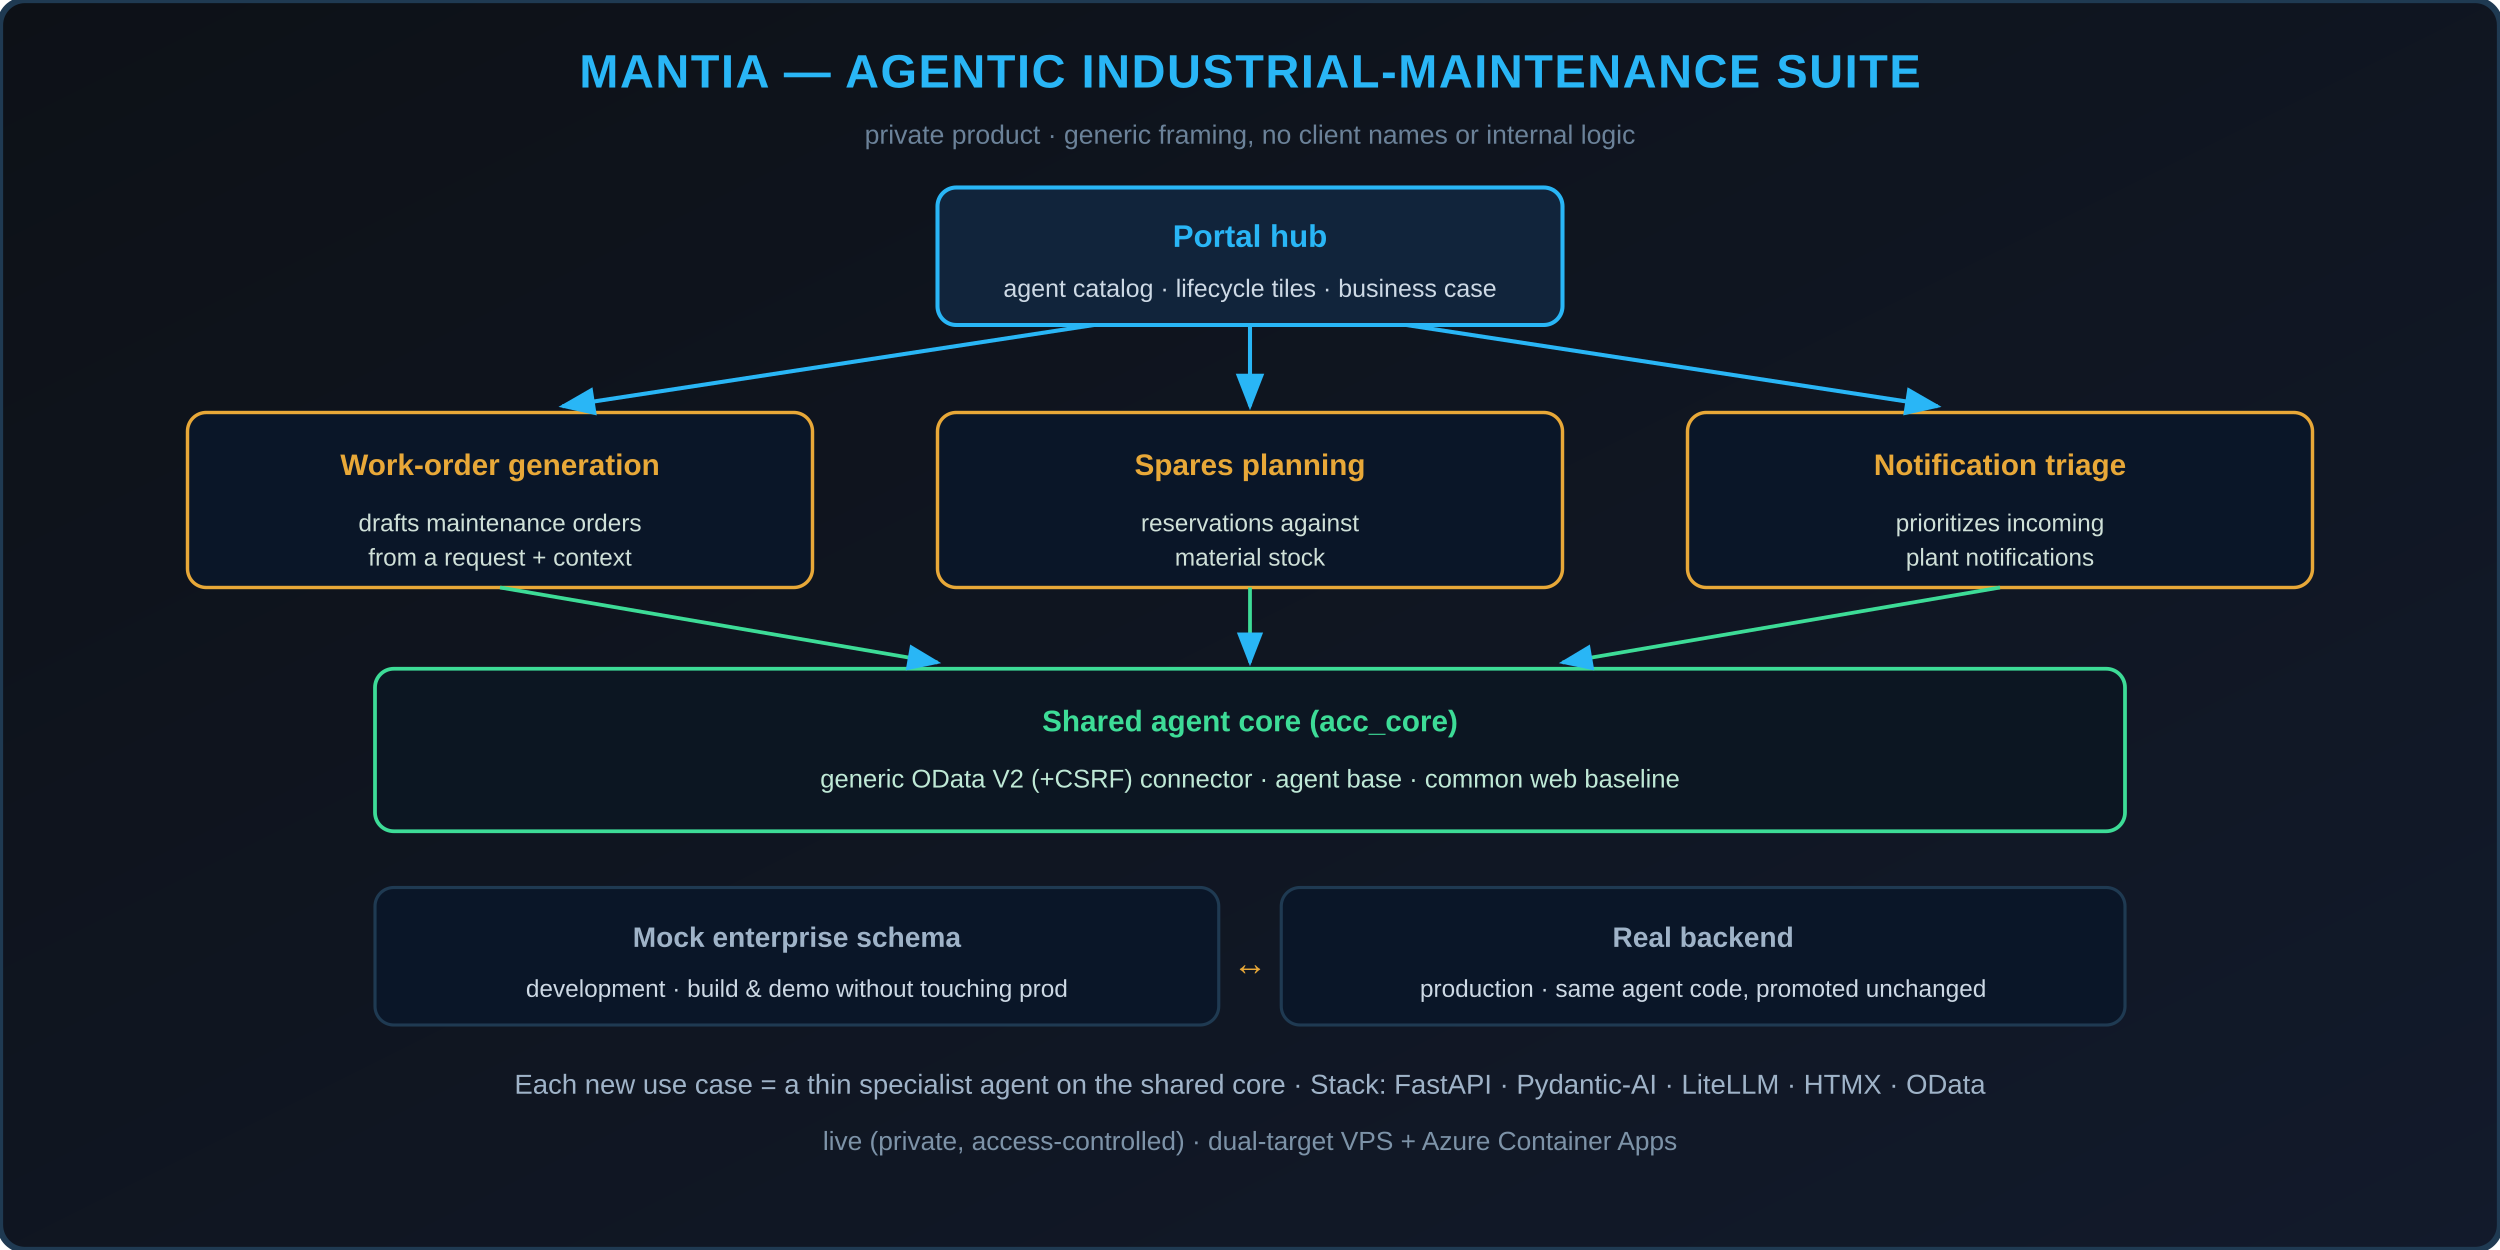
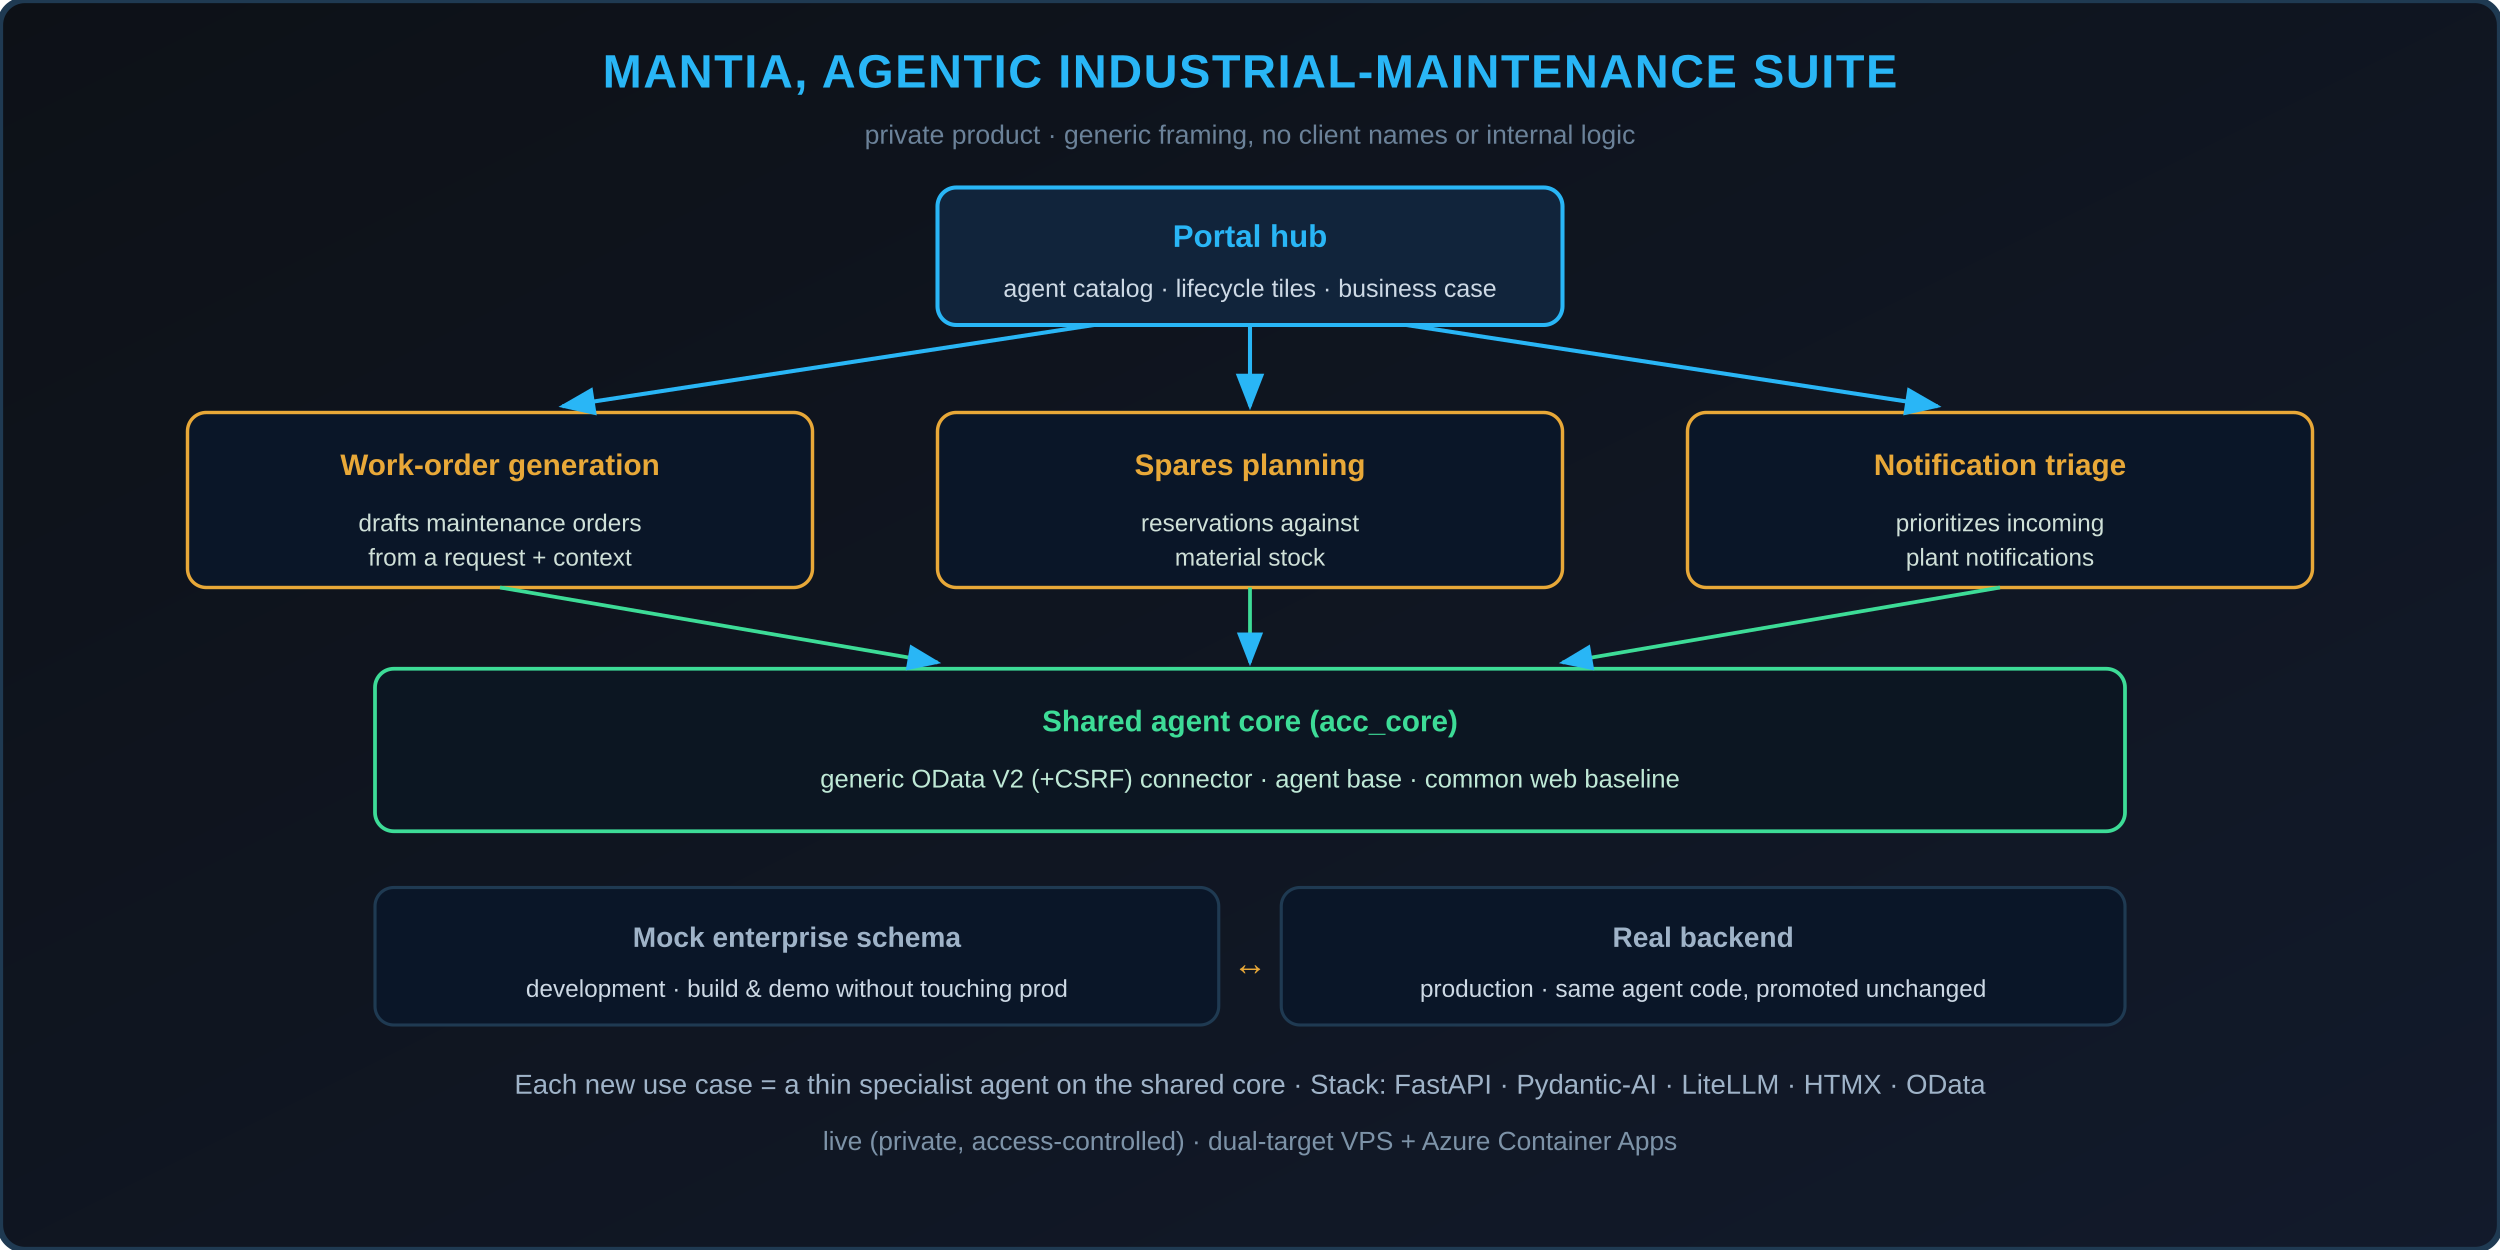
<svg xmlns="http://www.w3.org/2000/svg" viewBox="0 0 800 400" width="800" height="400">
  <defs>
    <linearGradient id="bgMA" x1="0%" y1="0%" x2="100%" y2="100%">
      <stop offset="0%" style="stop-color:#0d1117" />
      <stop offset="100%" style="stop-color:#121a2b" />
    </linearGradient>
    <marker id="arrMA" markerWidth="9" markerHeight="7" refX="8" refY="3.5" orient="auto">
      <polygon points="0 0,9 3.5,0 7" fill="#29B6F6" />
    </marker>
  </defs>
  <rect width="800" height="400" fill="url(#bgMA)" rx="8" />
  <rect x="0" y="0" width="800" height="400" fill="none" stroke="#1f3a52" stroke-width="2" rx="8" />
-   <text x="400" y="28" text-anchor="middle" font-family="Arial,sans-serif" font-size="15" font-weight="bold" fill="#29B6F6" letter-spacing="0.5">MANTIA — AGENTIC INDUSTRIAL-MAINTENANCE SUITE</text>
+   <text x="400" y="28" text-anchor="middle" font-family="Arial,sans-serif" font-size="15" font-weight="bold" fill="#29B6F6" letter-spacing="0.5">MANTIA, AGENTIC INDUSTRIAL-MAINTENANCE SUITE</text>
  <text x="400" y="46" text-anchor="middle" font-family="Arial,sans-serif" font-size="8.5" fill="#6b8299">private product · generic framing, no client names or internal logic</text>
  <g font-family="Arial,sans-serif">
    <rect x="300" y="60" width="200" height="44" rx="6" fill="#11243b" stroke="#29B6F6" stroke-width="1.3" />
    <text x="400" y="79" text-anchor="middle" font-size="10" font-weight="bold" fill="#29B6F6">Portal hub</text>
    <text x="400" y="95" text-anchor="middle" font-size="8" fill="#cdd9e5">agent catalog · lifecycle tiles · business case</text>
    <rect x="60" y="132" width="200" height="56" rx="6" fill="#0a1628" stroke="#e8a838" stroke-width="1.1" />
    <text x="160" y="152" text-anchor="middle" font-size="9.5" font-weight="bold" fill="#e8a838">Work-order generation</text>
    <text x="160" y="170" text-anchor="middle" font-size="7.8" fill="#cfe0d8">drafts maintenance orders</text>
    <text x="160" y="181" text-anchor="middle" font-size="7.8" fill="#cfe0d8">from a request + context</text>
    <rect x="300" y="132" width="200" height="56" rx="6" fill="#0a1628" stroke="#e8a838" stroke-width="1.1" />
    <text x="400" y="152" text-anchor="middle" font-size="9.5" font-weight="bold" fill="#e8a838">Spares planning</text>
    <text x="400" y="170" text-anchor="middle" font-size="7.8" fill="#cfe0d8">reservations against</text>
    <text x="400" y="181" text-anchor="middle" font-size="7.8" fill="#cfe0d8">material stock</text>
    <rect x="540" y="132" width="200" height="56" rx="6" fill="#0a1628" stroke="#e8a838" stroke-width="1.1" />
    <text x="640" y="152" text-anchor="middle" font-size="9.5" font-weight="bold" fill="#e8a838">Notification triage</text>
    <text x="640" y="170" text-anchor="middle" font-size="7.8" fill="#cfe0d8">prioritizes incoming</text>
    <text x="640" y="181" text-anchor="middle" font-size="7.8" fill="#cfe0d8">plant notifications</text>
    <line x1="350" y1="104" x2="180" y2="130" stroke="#29B6F6" stroke-width="1.3" marker-end="url(#arrMA)" />
    <line x1="400" y1="104" x2="400" y2="130" stroke="#29B6F6" stroke-width="1.3" marker-end="url(#arrMA)" />
    <line x1="450" y1="104" x2="620" y2="130" stroke="#29B6F6" stroke-width="1.3" marker-end="url(#arrMA)" />
    <rect x="120" y="214" width="560" height="52" rx="6" fill="#0c1622" stroke="#3ddc97" stroke-width="1.2" />
    <text x="400" y="234" text-anchor="middle" font-size="9.5" font-weight="bold" fill="#3ddc97">Shared agent core (acc_core)</text>
    <text x="400" y="252" text-anchor="middle" font-size="8.2" fill="#bfe9d6">generic OData V2 (+CSRF) connector · agent base · common web baseline</text>
    <line x1="160" y1="188" x2="300" y2="212" stroke="#3ddc97" stroke-width="1.2" marker-end="url(#arrMA)" />
    <line x1="400" y1="188" x2="400" y2="212" stroke="#3ddc97" stroke-width="1.2" marker-end="url(#arrMA)" />
    <line x1="640" y1="188" x2="500" y2="212" stroke="#3ddc97" stroke-width="1.2" marker-end="url(#arrMA)" />
    <rect x="120" y="284" width="270" height="44" rx="6" fill="#0a1628" stroke="#1f3a52" />
    <text x="255" y="303" text-anchor="middle" font-size="9" font-weight="bold" fill="#9fb3c8">Mock enterprise schema</text>
    <text x="255" y="319" text-anchor="middle" font-size="7.8" fill="#cdd9e5">development · build &amp; demo without touching prod</text>
    <rect x="410" y="284" width="270" height="44" rx="6" fill="#0a1628" stroke="#1f3a52" />
    <text x="545" y="303" text-anchor="middle" font-size="9" font-weight="bold" fill="#9fb3c8">Real backend</text>
    <text x="545" y="319" text-anchor="middle" font-size="7.8" fill="#cdd9e5">production · same agent code, promoted unchanged</text>
    <text x="400" y="312" text-anchor="middle" font-size="11" font-weight="bold" fill="#e8a838">↔</text>
    <text x="400" y="350" text-anchor="middle" font-size="8.8" fill="#9fb3c8">Each new use case = a thin specialist agent on the shared core · Stack: FastAPI · Pydantic-AI · LiteLLM · HTMX · OData</text>
    <text x="400" y="368" text-anchor="middle" font-size="8.4" fill="#7d93a8">live (private, access-controlled) · dual-target VPS + Azure Container Apps</text>
  </g>
</svg>
